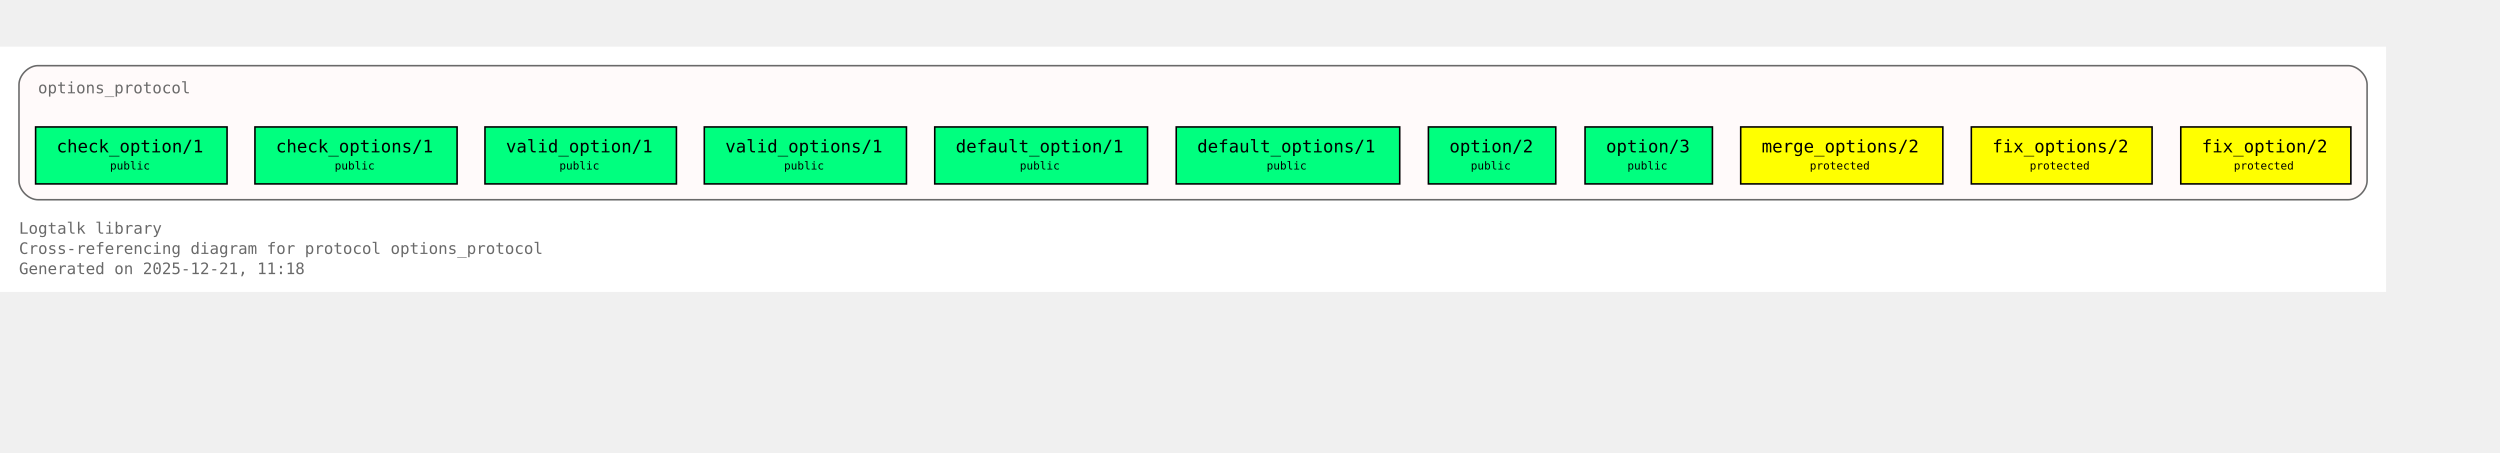
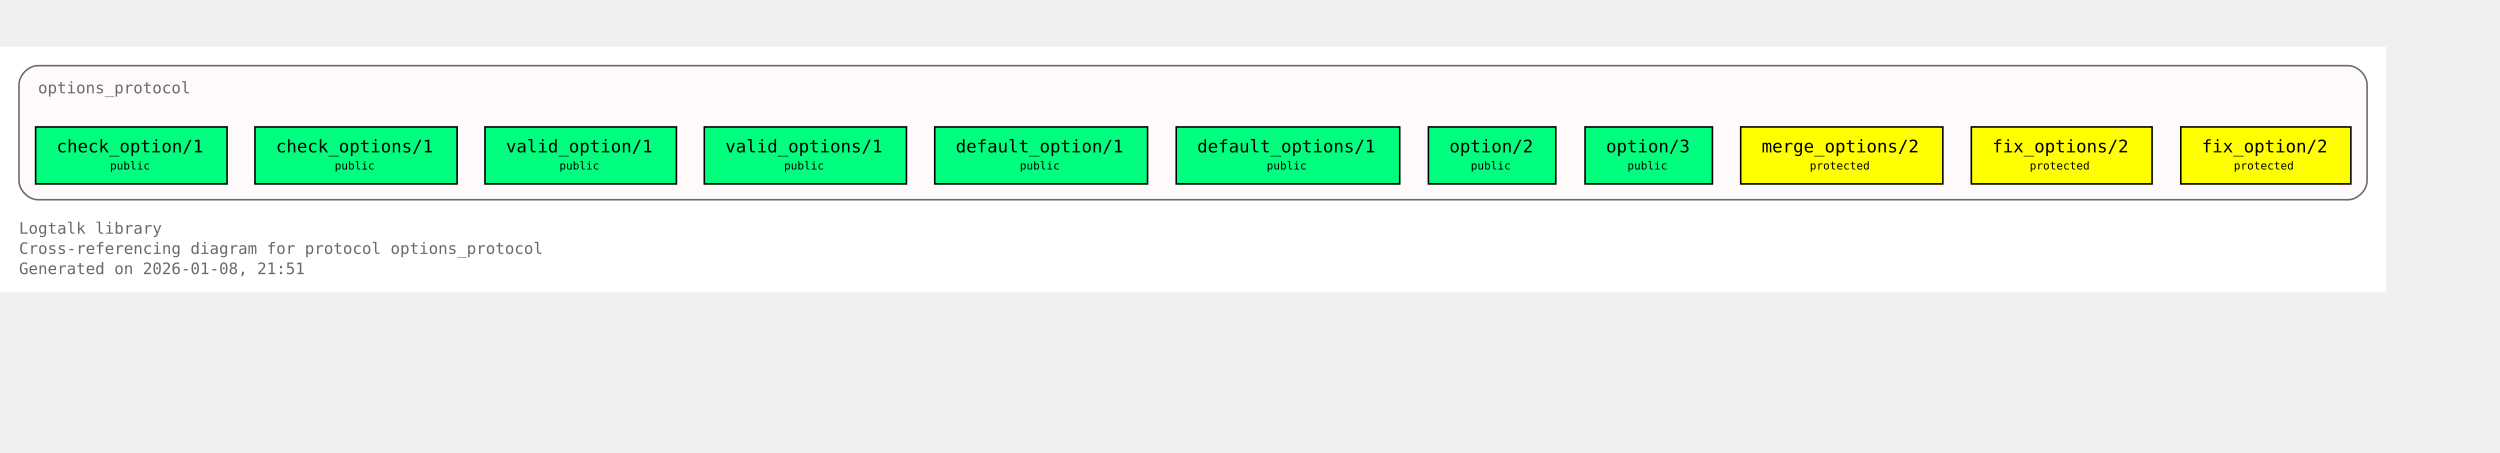
<svg xmlns="http://www.w3.org/2000/svg" xmlns:xlink="http://www.w3.org/1999/xlink" width="1652pt" height="299pt" viewBox="72.00 72.00 1580.00 227.00">
  <g id="graph0" class="graph" transform="scale(1 1) rotate(0) translate(76 223)">
    <polygon fill="white" stroke="none" points="-4,4 -4,-151 1504,-151 1504,4 -4,4" />
    <text xml:space="preserve" text-anchor="start" x="8" y="-32.75" font-family="Monospace" font-size="10.00" fill="dimgray">Logtalk library</text>
    <text xml:space="preserve" text-anchor="start" x="8" y="-20" font-family="Monospace" font-size="10.00" fill="dimgray">Cross-referencing diagram for protocol options_protocol</text>
-     <text xml:space="preserve" text-anchor="start" x="8" y="-7.25" font-family="Monospace" font-size="10.00" fill="dimgray">Generated on 2025-12-21, 11:18</text>
+     <text xml:space="preserve" text-anchor="start" x="8" y="-7.25" font-family="Monospace" font-size="10.00" fill="dimgray">Generated on 2026-01-08, 21:51</text>
    <g id="clust1" class="cluster">
      <g id="a_clust1">
        <a xlink:title="options_protocol">
          <path fill="snow" stroke="dimgray" d="M20,-54.25C20,-54.25 1480,-54.25 1480,-54.25 1486,-54.25 1492,-60.25 1492,-66.25 1492,-66.25 1492,-127 1492,-127 1492,-133 1486,-139 1480,-139 1480,-139 20,-139 20,-139 14,-139 8,-133 8,-127 8,-127 8,-66.25 8,-66.25 8,-60.25 14,-54.25 20,-54.25" />
          <g id="a_clust1_0">
-             <a xlink:href="https://github.com/LogtalkDotOrg/logtalk3/tree/c5fdd3704f51947a646e2f98b2b878571072cf8f/library/options/options_protocol.lgt#L22" xlink:title="https://github.com/LogtalkDotOrg/logtalk3/tree/c5fdd3704f51947a646e2f98b2b878571072cf8f/library/options/options_protocol.lgt#L22">
+             <a xlink:href="https://github.com/LogtalkDotOrg/logtalk3/tree/a89c5d89d98c50d72b64bc80bb36c7e9e42eab28/library/options/options_protocol.lgt#L22" xlink:title="https://github.com/LogtalkDotOrg/logtalk3/tree/a89c5d89d98c50d72b64bc80bb36c7e9e42eab28/library/options/options_protocol.lgt#L22">
              <text xml:space="preserve" text-anchor="start" x="20" y="-121.5" font-family="Monospace" font-size="10.00" fill="dimgray">options_protocol</text>
            </a>
          </g>
        </a>
      </g>
    </g>
    <g id="node1" class="node">
      <polygon fill="springgreen" stroke="black" points="139.5,-100.25 18.5,-100.25 18.5,-64.25 139.5,-64.25 139.5,-100.25" />
      <text xml:space="preserve" text-anchor="start" x="26.5" y="-84.95" font-family="Monospace" font-size="9.00"> </text>
      <g id="a_node1_1">
-         <a xlink:href="https://github.com/LogtalkDotOrg/logtalk3/tree/c5fdd3704f51947a646e2f98b2b878571072cf8f/library/options/options_protocol.lgt#L32" xlink:title="https://github.com/LogtalkDotOrg/logtalk3/tree/c5fdd3704f51947a646e2f98b2b878571072cf8f/library/options/options_protocol.lgt#L32">
+         <a xlink:href="https://github.com/LogtalkDotOrg/logtalk3/tree/a89c5d89d98c50d72b64bc80bb36c7e9e42eab28/library/options/options_protocol.lgt#L32" xlink:title="https://github.com/LogtalkDotOrg/logtalk3/tree/a89c5d89d98c50d72b64bc80bb36c7e9e42eab28/library/options/options_protocol.lgt#L32">
          <text xml:space="preserve" text-anchor="start" x="31.75" y="-84.17" font-family="Monospace" font-size="11.00">check_option/1</text>
        </a>
      </g>
      <text xml:space="preserve" text-anchor="start" x="126.25" y="-84.95" font-family="Monospace" font-size="9.00"> </text>
      <text xml:space="preserve" text-anchor="start" x="26.5" y="-72.58" font-family="Monospace" font-size="9.00"> </text>
      <text xml:space="preserve" text-anchor="start" x="65.5" y="-73.35" font-family="Monospace" font-size="7.00">public</text>
      <text xml:space="preserve" text-anchor="start" x="126.25" y="-72.58" font-family="Monospace" font-size="9.00"> </text>
    </g>
    <g id="node2" class="node">
      <polygon fill="springgreen" stroke="black" points="284.88,-100.25 157.12,-100.25 157.12,-64.25 284.88,-64.25 284.88,-100.25" />
      <text xml:space="preserve" text-anchor="start" x="165.12" y="-84.95" font-family="Monospace" font-size="9.00"> </text>
      <g id="a_node2_2">
-         <a xlink:href="https://github.com/LogtalkDotOrg/logtalk3/tree/c5fdd3704f51947a646e2f98b2b878571072cf8f/library/options/options_protocol.lgt#L44" xlink:title="https://github.com/LogtalkDotOrg/logtalk3/tree/c5fdd3704f51947a646e2f98b2b878571072cf8f/library/options/options_protocol.lgt#L44">
+         <a xlink:href="https://github.com/LogtalkDotOrg/logtalk3/tree/a89c5d89d98c50d72b64bc80bb36c7e9e42eab28/library/options/options_protocol.lgt#L44" xlink:title="https://github.com/LogtalkDotOrg/logtalk3/tree/a89c5d89d98c50d72b64bc80bb36c7e9e42eab28/library/options/options_protocol.lgt#L44">
          <text xml:space="preserve" text-anchor="start" x="170.38" y="-84.17" font-family="Monospace" font-size="11.00">check_options/1</text>
        </a>
      </g>
      <text xml:space="preserve" text-anchor="start" x="271.62" y="-84.95" font-family="Monospace" font-size="9.00"> </text>
      <text xml:space="preserve" text-anchor="start" x="165.12" y="-72.58" font-family="Monospace" font-size="9.00"> </text>
      <text xml:space="preserve" text-anchor="start" x="207.5" y="-73.35" font-family="Monospace" font-size="7.00">public</text>
      <text xml:space="preserve" text-anchor="start" x="271.62" y="-72.58" font-family="Monospace" font-size="9.00"> </text>
    </g>
    <g id="node3" class="node">
      <polygon fill="springgreen" stroke="black" points="423.5,-100.25 302.5,-100.25 302.5,-64.25 423.5,-64.25 423.5,-100.25" />
      <text xml:space="preserve" text-anchor="start" x="310.5" y="-84.95" font-family="Monospace" font-size="9.00"> </text>
      <g id="a_node3_3">
-         <a xlink:href="https://github.com/LogtalkDotOrg/logtalk3/tree/c5fdd3704f51947a646e2f98b2b878571072cf8f/library/options/options_protocol.lgt#L58" xlink:title="https://github.com/LogtalkDotOrg/logtalk3/tree/c5fdd3704f51947a646e2f98b2b878571072cf8f/library/options/options_protocol.lgt#L58">
+         <a xlink:href="https://github.com/LogtalkDotOrg/logtalk3/tree/a89c5d89d98c50d72b64bc80bb36c7e9e42eab28/library/options/options_protocol.lgt#L58" xlink:title="https://github.com/LogtalkDotOrg/logtalk3/tree/a89c5d89d98c50d72b64bc80bb36c7e9e42eab28/library/options/options_protocol.lgt#L58">
          <text xml:space="preserve" text-anchor="start" x="315.75" y="-84.17" font-family="Monospace" font-size="11.00">valid_option/1</text>
        </a>
      </g>
      <text xml:space="preserve" text-anchor="start" x="410.25" y="-84.95" font-family="Monospace" font-size="9.00"> </text>
      <text xml:space="preserve" text-anchor="start" x="310.5" y="-72.58" font-family="Monospace" font-size="9.00"> </text>
      <text xml:space="preserve" text-anchor="start" x="349.5" y="-73.35" font-family="Monospace" font-size="7.00">public</text>
      <text xml:space="preserve" text-anchor="start" x="410.25" y="-72.58" font-family="Monospace" font-size="9.00"> </text>
    </g>
    <g id="node4" class="node">
      <polygon fill="springgreen" stroke="black" points="568.88,-100.25 441.12,-100.25 441.12,-64.25 568.88,-64.25 568.88,-100.25" />
      <text xml:space="preserve" text-anchor="start" x="449.12" y="-84.95" font-family="Monospace" font-size="9.00"> </text>
      <g id="a_node4_4">
-         <a xlink:href="https://github.com/LogtalkDotOrg/logtalk3/tree/c5fdd3704f51947a646e2f98b2b878571072cf8f/library/options/options_protocol.lgt#L65" xlink:title="https://github.com/LogtalkDotOrg/logtalk3/tree/c5fdd3704f51947a646e2f98b2b878571072cf8f/library/options/options_protocol.lgt#L65">
+         <a xlink:href="https://github.com/LogtalkDotOrg/logtalk3/tree/a89c5d89d98c50d72b64bc80bb36c7e9e42eab28/library/options/options_protocol.lgt#L65" xlink:title="https://github.com/LogtalkDotOrg/logtalk3/tree/a89c5d89d98c50d72b64bc80bb36c7e9e42eab28/library/options/options_protocol.lgt#L65">
          <text xml:space="preserve" text-anchor="start" x="454.38" y="-84.17" font-family="Monospace" font-size="11.00">valid_options/1</text>
        </a>
      </g>
      <text xml:space="preserve" text-anchor="start" x="555.62" y="-84.95" font-family="Monospace" font-size="9.00"> </text>
      <text xml:space="preserve" text-anchor="start" x="449.12" y="-72.58" font-family="Monospace" font-size="9.00"> </text>
      <text xml:space="preserve" text-anchor="start" x="491.5" y="-73.35" font-family="Monospace" font-size="7.00">public</text>
      <text xml:space="preserve" text-anchor="start" x="555.62" y="-72.58" font-family="Monospace" font-size="9.00"> </text>
    </g>
    <g id="node5" class="node">
      <polygon fill="springgreen" stroke="black" points="721.25,-100.25 586.75,-100.25 586.75,-64.25 721.25,-64.25 721.25,-100.25" />
      <text xml:space="preserve" text-anchor="start" x="594.75" y="-84.95" font-family="Monospace" font-size="9.00"> </text>
      <g id="a_node5_5">
-         <a xlink:href="https://github.com/LogtalkDotOrg/logtalk3/tree/c5fdd3704f51947a646e2f98b2b878571072cf8f/library/options/options_protocol.lgt#L72" xlink:title="https://github.com/LogtalkDotOrg/logtalk3/tree/c5fdd3704f51947a646e2f98b2b878571072cf8f/library/options/options_protocol.lgt#L72">
+         <a xlink:href="https://github.com/LogtalkDotOrg/logtalk3/tree/a89c5d89d98c50d72b64bc80bb36c7e9e42eab28/library/options/options_protocol.lgt#L72" xlink:title="https://github.com/LogtalkDotOrg/logtalk3/tree/a89c5d89d98c50d72b64bc80bb36c7e9e42eab28/library/options/options_protocol.lgt#L72">
          <text xml:space="preserve" text-anchor="start" x="600" y="-84.17" font-family="Monospace" font-size="11.00">default_option/1</text>
        </a>
      </g>
      <text xml:space="preserve" text-anchor="start" x="708" y="-84.95" font-family="Monospace" font-size="9.00"> </text>
      <text xml:space="preserve" text-anchor="start" x="594.75" y="-72.58" font-family="Monospace" font-size="9.00"> </text>
      <text xml:space="preserve" text-anchor="start" x="640.5" y="-73.35" font-family="Monospace" font-size="7.00">public</text>
      <text xml:space="preserve" text-anchor="start" x="708" y="-72.58" font-family="Monospace" font-size="9.00"> </text>
    </g>
    <g id="node6" class="node">
      <polygon fill="springgreen" stroke="black" points="880.62,-100.25 739.38,-100.25 739.38,-64.25 880.62,-64.25 880.62,-100.25" />
      <text xml:space="preserve" text-anchor="start" x="747.38" y="-84.95" font-family="Monospace" font-size="9.00"> </text>
      <g id="a_node6_6">
-         <a xlink:href="https://github.com/LogtalkDotOrg/logtalk3/tree/c5fdd3704f51947a646e2f98b2b878571072cf8f/library/options/options_protocol.lgt#L79" xlink:title="https://github.com/LogtalkDotOrg/logtalk3/tree/c5fdd3704f51947a646e2f98b2b878571072cf8f/library/options/options_protocol.lgt#L79">
+         <a xlink:href="https://github.com/LogtalkDotOrg/logtalk3/tree/a89c5d89d98c50d72b64bc80bb36c7e9e42eab28/library/options/options_protocol.lgt#L79" xlink:title="https://github.com/LogtalkDotOrg/logtalk3/tree/a89c5d89d98c50d72b64bc80bb36c7e9e42eab28/library/options/options_protocol.lgt#L79">
          <text xml:space="preserve" text-anchor="start" x="752.62" y="-84.17" font-family="Monospace" font-size="11.00">default_options/1</text>
        </a>
      </g>
      <text xml:space="preserve" text-anchor="start" x="867.38" y="-84.95" font-family="Monospace" font-size="9.00"> </text>
      <text xml:space="preserve" text-anchor="start" x="747.38" y="-72.58" font-family="Monospace" font-size="9.00"> </text>
      <text xml:space="preserve" text-anchor="start" x="796.5" y="-73.35" font-family="Monospace" font-size="7.00">public</text>
      <text xml:space="preserve" text-anchor="start" x="867.38" y="-72.58" font-family="Monospace" font-size="9.00"> </text>
    </g>
    <g id="node7" class="node">
      <polygon fill="springgreen" stroke="black" points="979.25,-100.25 898.75,-100.25 898.75,-64.25 979.25,-64.25 979.25,-100.25" />
      <text xml:space="preserve" text-anchor="start" x="906.75" y="-84.95" font-family="Monospace" font-size="9.00"> </text>
      <g id="a_node7_7">
-         <a xlink:href="https://github.com/LogtalkDotOrg/logtalk3/tree/c5fdd3704f51947a646e2f98b2b878571072cf8f/library/options/options_protocol.lgt#L86" xlink:title="https://github.com/LogtalkDotOrg/logtalk3/tree/c5fdd3704f51947a646e2f98b2b878571072cf8f/library/options/options_protocol.lgt#L86">
+         <a xlink:href="https://github.com/LogtalkDotOrg/logtalk3/tree/a89c5d89d98c50d72b64bc80bb36c7e9e42eab28/library/options/options_protocol.lgt#L86" xlink:title="https://github.com/LogtalkDotOrg/logtalk3/tree/a89c5d89d98c50d72b64bc80bb36c7e9e42eab28/library/options/options_protocol.lgt#L86">
          <text xml:space="preserve" text-anchor="start" x="912" y="-84.17" font-family="Monospace" font-size="11.00">option/2</text>
        </a>
      </g>
      <text xml:space="preserve" text-anchor="start" x="966" y="-84.95" font-family="Monospace" font-size="9.00"> </text>
      <text xml:space="preserve" text-anchor="start" x="906.75" y="-72.58" font-family="Monospace" font-size="9.00"> </text>
      <text xml:space="preserve" text-anchor="start" x="925.5" y="-73.35" font-family="Monospace" font-size="7.00">public</text>
      <text xml:space="preserve" text-anchor="start" x="966" y="-72.58" font-family="Monospace" font-size="9.00"> </text>
    </g>
    <g id="node8" class="node">
      <polygon fill="springgreen" stroke="black" points="1078.25,-100.25 997.75,-100.25 997.75,-64.25 1078.25,-64.25 1078.25,-100.25" />
      <text xml:space="preserve" text-anchor="start" x="1005.75" y="-84.95" font-family="Monospace" font-size="9.00"> </text>
      <g id="a_node8_8">
-         <a xlink:href="https://github.com/LogtalkDotOrg/logtalk3/tree/c5fdd3704f51947a646e2f98b2b878571072cf8f/library/options/options_protocol.lgt#L93" xlink:title="https://github.com/LogtalkDotOrg/logtalk3/tree/c5fdd3704f51947a646e2f98b2b878571072cf8f/library/options/options_protocol.lgt#L93">
+         <a xlink:href="https://github.com/LogtalkDotOrg/logtalk3/tree/a89c5d89d98c50d72b64bc80bb36c7e9e42eab28/library/options/options_protocol.lgt#L93" xlink:title="https://github.com/LogtalkDotOrg/logtalk3/tree/a89c5d89d98c50d72b64bc80bb36c7e9e42eab28/library/options/options_protocol.lgt#L93">
          <text xml:space="preserve" text-anchor="start" x="1011" y="-84.17" font-family="Monospace" font-size="11.00">option/3</text>
        </a>
      </g>
      <text xml:space="preserve" text-anchor="start" x="1065" y="-84.95" font-family="Monospace" font-size="9.00"> </text>
      <text xml:space="preserve" text-anchor="start" x="1005.75" y="-72.58" font-family="Monospace" font-size="9.00"> </text>
      <text xml:space="preserve" text-anchor="start" x="1024.5" y="-73.35" font-family="Monospace" font-size="7.00">public</text>
      <text xml:space="preserve" text-anchor="start" x="1065" y="-72.58" font-family="Monospace" font-size="9.00"> </text>
    </g>
    <g id="node9" class="node">
      <polygon fill="yellow" stroke="black" points="1223.88,-100.25 1096.12,-100.25 1096.12,-64.25 1223.88,-64.25 1223.88,-100.25" />
      <text xml:space="preserve" text-anchor="start" x="1104.12" y="-84.95" font-family="Monospace" font-size="9.00"> </text>
      <g id="a_node9_9">
-         <a xlink:href="https://github.com/LogtalkDotOrg/logtalk3/tree/c5fdd3704f51947a646e2f98b2b878571072cf8f/library/options/options_protocol.lgt#L100" xlink:title="https://github.com/LogtalkDotOrg/logtalk3/tree/c5fdd3704f51947a646e2f98b2b878571072cf8f/library/options/options_protocol.lgt#L100">
+         <a xlink:href="https://github.com/LogtalkDotOrg/logtalk3/tree/a89c5d89d98c50d72b64bc80bb36c7e9e42eab28/library/options/options_protocol.lgt#L100" xlink:title="https://github.com/LogtalkDotOrg/logtalk3/tree/a89c5d89d98c50d72b64bc80bb36c7e9e42eab28/library/options/options_protocol.lgt#L100">
          <text xml:space="preserve" text-anchor="start" x="1109.38" y="-84.17" font-family="Monospace" font-size="11.00">merge_options/2</text>
        </a>
      </g>
      <text xml:space="preserve" text-anchor="start" x="1210.62" y="-84.95" font-family="Monospace" font-size="9.00"> </text>
      <text xml:space="preserve" text-anchor="start" x="1104.12" y="-72.58" font-family="Monospace" font-size="9.00"> </text>
      <text xml:space="preserve" text-anchor="start" x="1139.75" y="-73.35" font-family="Monospace" font-size="7.00">protected</text>
      <text xml:space="preserve" text-anchor="start" x="1210.62" y="-72.58" font-family="Monospace" font-size="9.00"> </text>
    </g>
    <g id="node10" class="node">
      <polygon fill="yellow" stroke="black" points="1356.12,-100.25 1241.88,-100.25 1241.88,-64.25 1356.12,-64.25 1356.12,-100.25" />
      <text xml:space="preserve" text-anchor="start" x="1249.88" y="-84.95" font-family="Monospace" font-size="9.00"> </text>
      <g id="a_node10_10">
-         <a xlink:href="https://github.com/LogtalkDotOrg/logtalk3/tree/c5fdd3704f51947a646e2f98b2b878571072cf8f/library/options/options_protocol.lgt#L107" xlink:title="https://github.com/LogtalkDotOrg/logtalk3/tree/c5fdd3704f51947a646e2f98b2b878571072cf8f/library/options/options_protocol.lgt#L107">
+         <a xlink:href="https://github.com/LogtalkDotOrg/logtalk3/tree/a89c5d89d98c50d72b64bc80bb36c7e9e42eab28/library/options/options_protocol.lgt#L107" xlink:title="https://github.com/LogtalkDotOrg/logtalk3/tree/a89c5d89d98c50d72b64bc80bb36c7e9e42eab28/library/options/options_protocol.lgt#L107">
          <text xml:space="preserve" text-anchor="start" x="1255.12" y="-84.17" font-family="Monospace" font-size="11.00">fix_options/2</text>
        </a>
      </g>
      <text xml:space="preserve" text-anchor="start" x="1342.88" y="-84.95" font-family="Monospace" font-size="9.00"> </text>
      <text xml:space="preserve" text-anchor="start" x="1249.88" y="-72.58" font-family="Monospace" font-size="9.00"> </text>
      <text xml:space="preserve" text-anchor="start" x="1278.75" y="-73.35" font-family="Monospace" font-size="7.00">protected</text>
      <text xml:space="preserve" text-anchor="start" x="1342.88" y="-72.58" font-family="Monospace" font-size="9.00"> </text>
    </g>
    <g id="node11" class="node">
      <polygon fill="yellow" stroke="black" points="1481.75,-100.25 1374.25,-100.25 1374.25,-64.25 1481.75,-64.25 1481.75,-100.25" />
      <text xml:space="preserve" text-anchor="start" x="1382.25" y="-84.95" font-family="Monospace" font-size="9.00"> </text>
      <g id="a_node11_11">
-         <a xlink:href="https://github.com/LogtalkDotOrg/logtalk3/tree/c5fdd3704f51947a646e2f98b2b878571072cf8f/library/options/options_protocol.lgt#L114" xlink:title="https://github.com/LogtalkDotOrg/logtalk3/tree/c5fdd3704f51947a646e2f98b2b878571072cf8f/library/options/options_protocol.lgt#L114">
+         <a xlink:href="https://github.com/LogtalkDotOrg/logtalk3/tree/a89c5d89d98c50d72b64bc80bb36c7e9e42eab28/library/options/options_protocol.lgt#L114" xlink:title="https://github.com/LogtalkDotOrg/logtalk3/tree/a89c5d89d98c50d72b64bc80bb36c7e9e42eab28/library/options/options_protocol.lgt#L114">
          <text xml:space="preserve" text-anchor="start" x="1387.5" y="-84.17" font-family="Monospace" font-size="11.00">fix_option/2</text>
        </a>
      </g>
      <text xml:space="preserve" text-anchor="start" x="1468.5" y="-84.95" font-family="Monospace" font-size="9.00"> </text>
      <text xml:space="preserve" text-anchor="start" x="1382.25" y="-72.58" font-family="Monospace" font-size="9.00"> </text>
      <text xml:space="preserve" text-anchor="start" x="1407.75" y="-73.35" font-family="Monospace" font-size="7.00">protected</text>
      <text xml:space="preserve" text-anchor="start" x="1468.5" y="-72.58" font-family="Monospace" font-size="9.00"> </text>
    </g>
  </g>
</svg>
